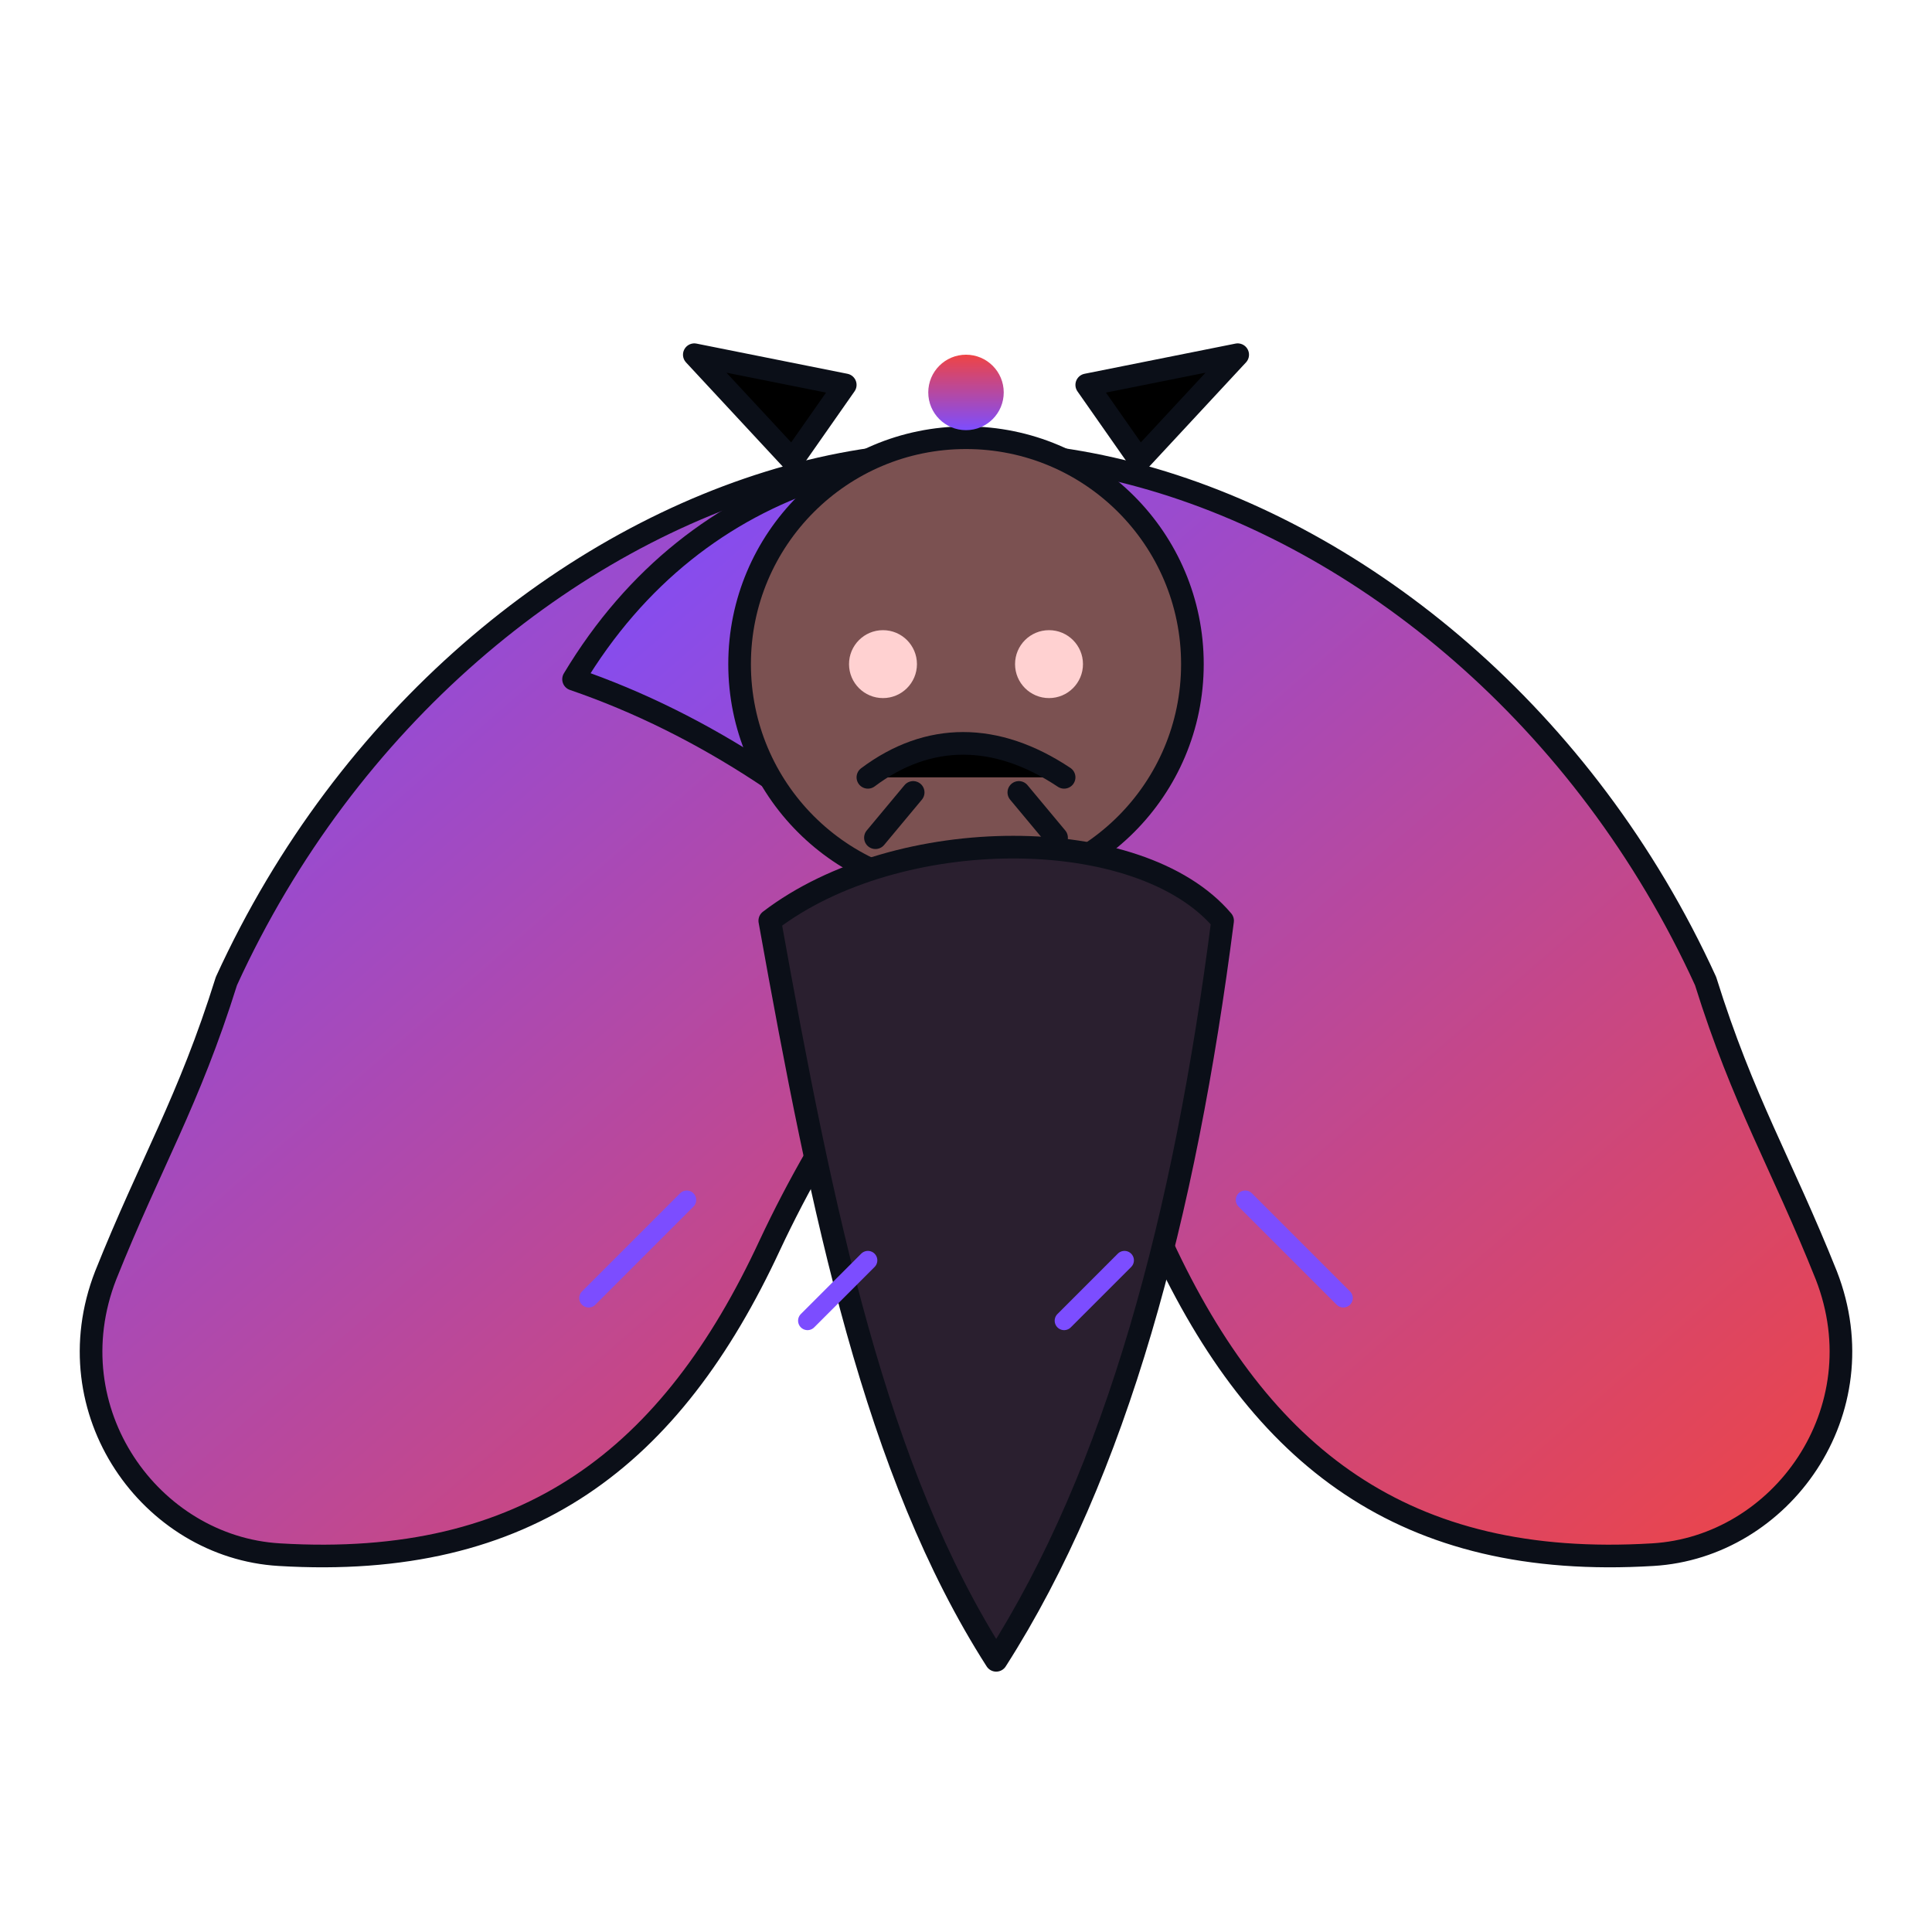
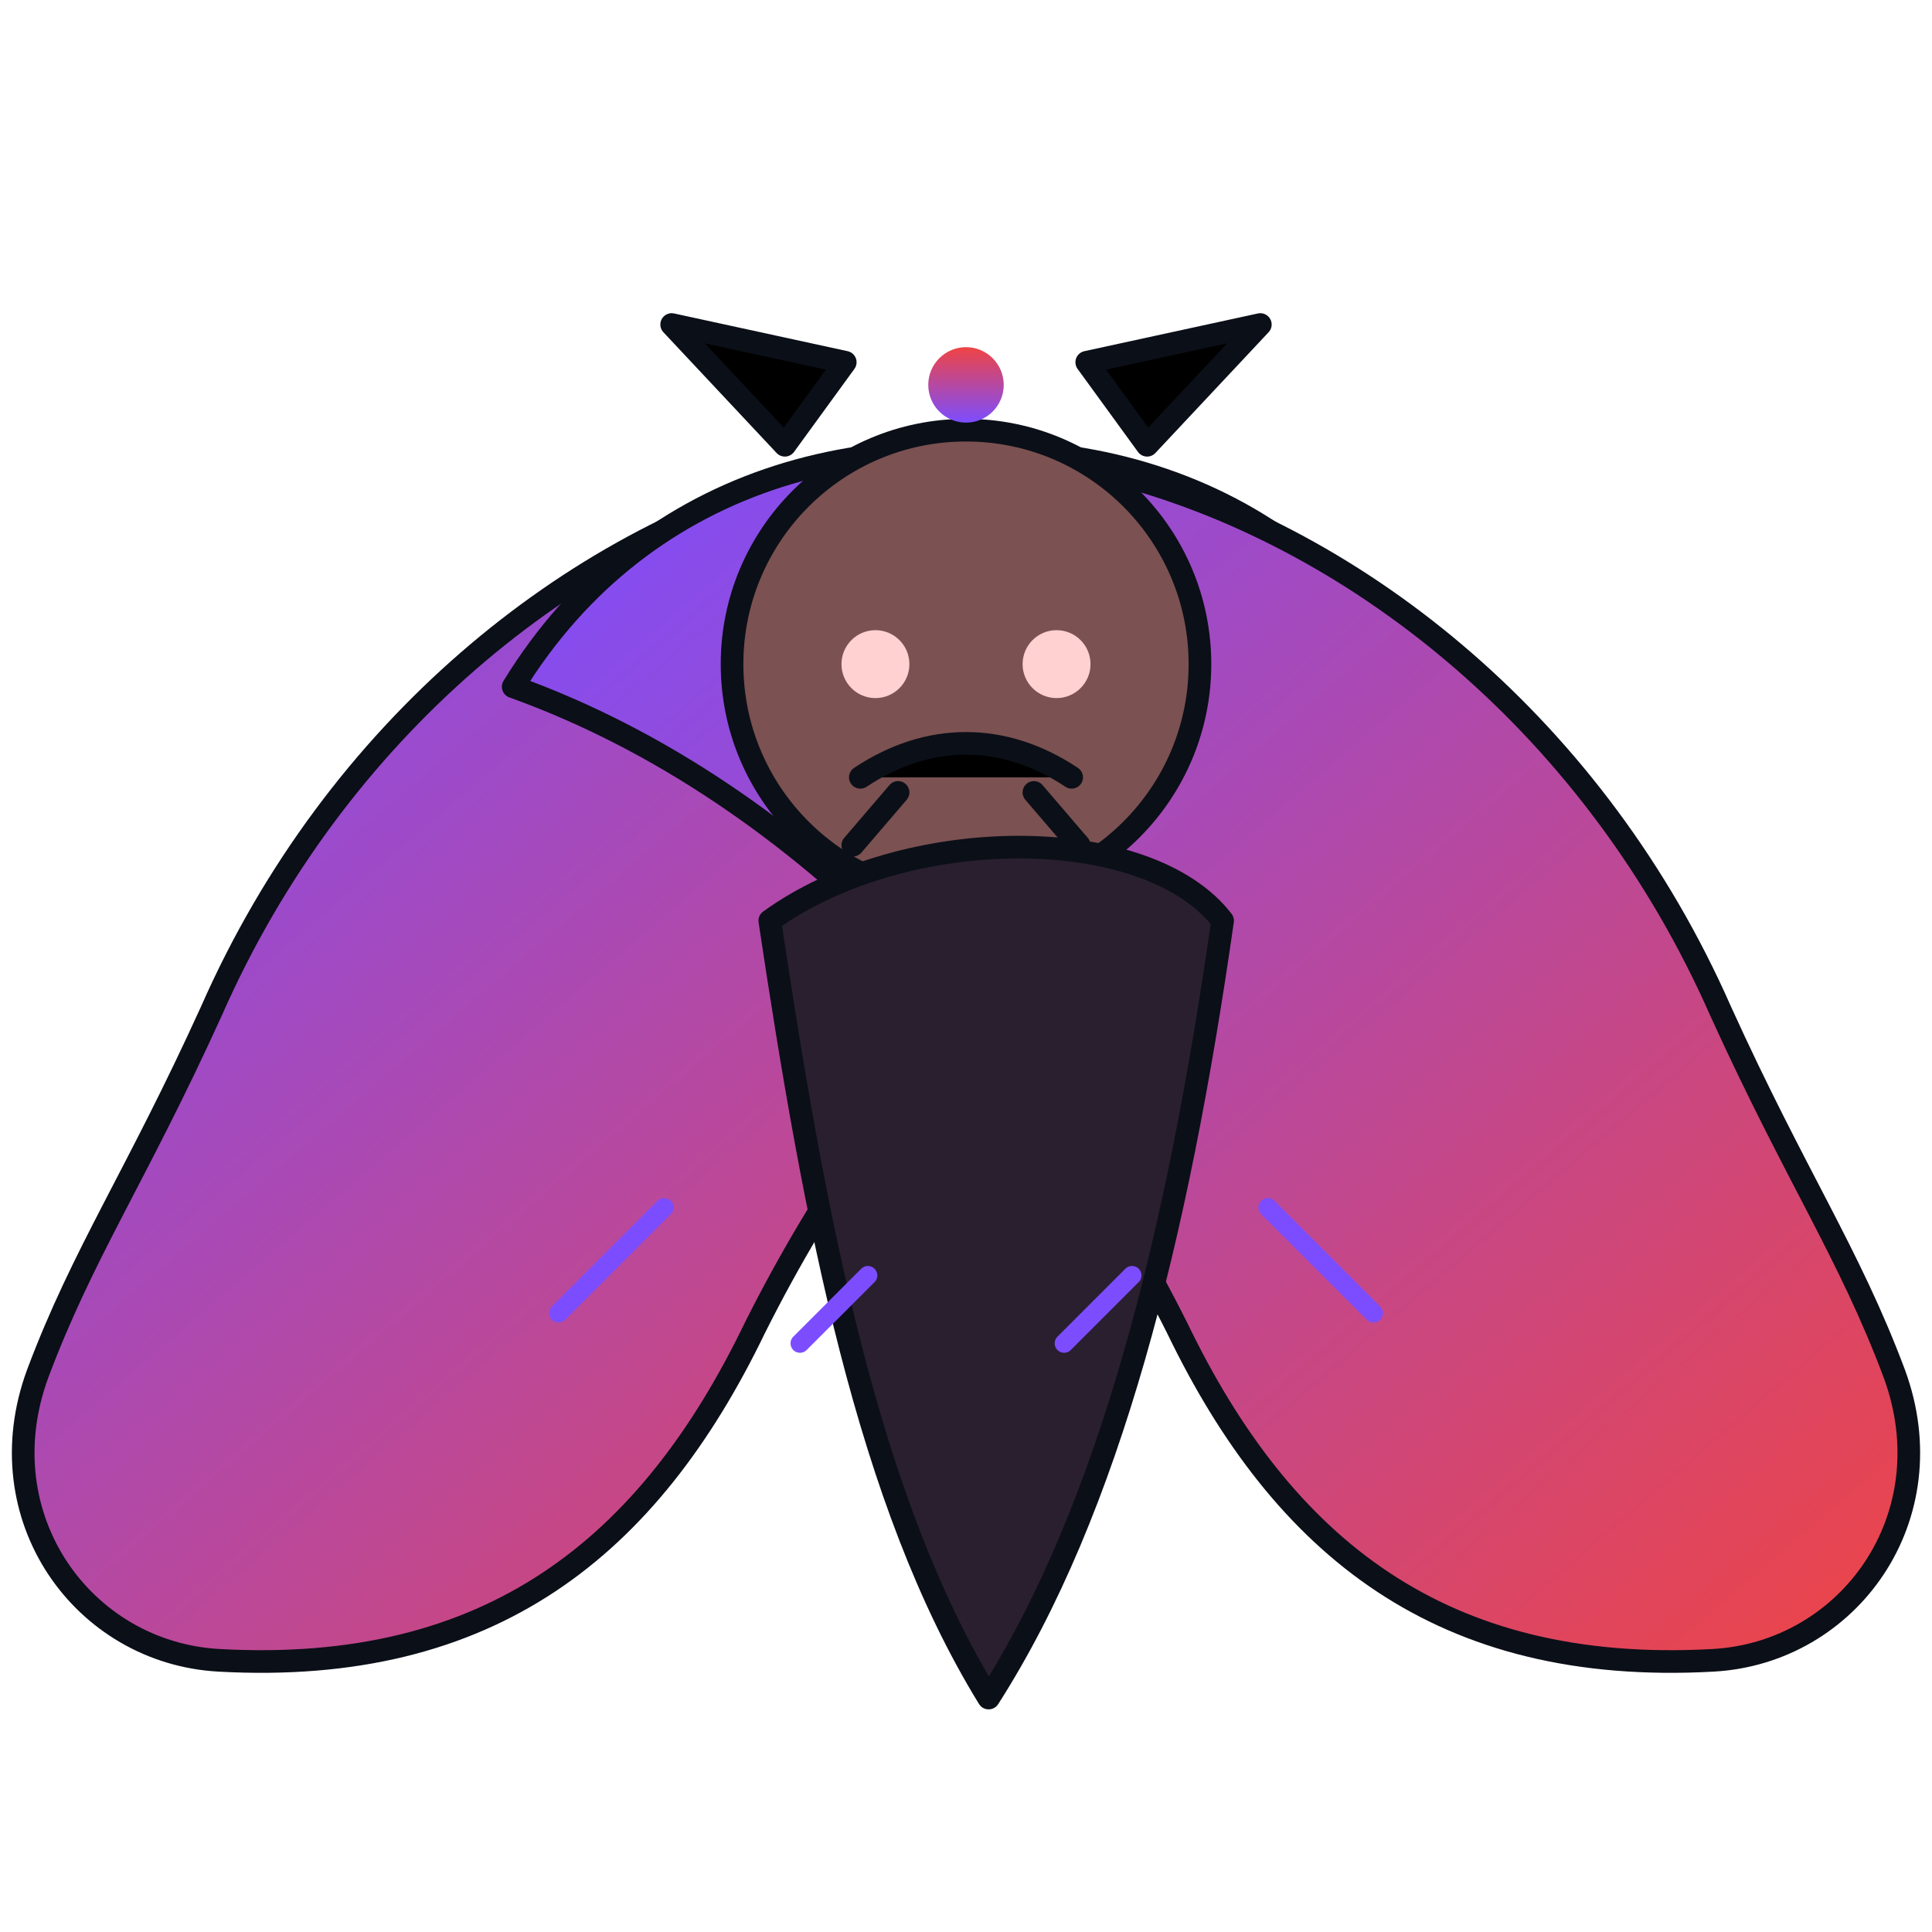
<svg xmlns="http://www.w3.org/2000/svg" viewBox="0 0 512 512">
  <defs>
    <linearGradient id="wingDark" x1="0" y1="0" x2="1" y2="1">
      <stop offset="0" stop-color="#7c4dff" />
      <stop offset="1" stop-color="#ef4444" />
    </linearGradient>
    <linearGradient id="coreGlow" x1="0" y1="0" x2="0" y2="1">
      <stop offset="0" stop-color="#ef4444" />
      <stop offset="1" stop-color="#7c4dff" />
    </linearGradient>
  </defs>
  <style>
    .line { stroke: #0b0f18; stroke-width: 6; stroke-linecap: round; stroke-linejoin: round; }
    .skin { fill: #7b5151; }
    .body { fill: #2a1f2f; }
    .wing { fill: url(#wingDark); }
    .eye { fill: #ffd1d1; }
    .glow { fill: url(#coreGlow); }
    .rune { stroke: #7c4dff; stroke-width: 5; stroke-linecap: round; }
  </style>
-   <path class="wing line" d="M60 260c64-140 234-190 300-80-70 24-126 86-156 150-26 56-64 86-130 82-34-2-60-38-46-74 12-30 22-46 32-78z" />
-   <path class="wing line" d="M452 260c-64-140-234-190-300-80 70 24 126 86 156 150 26 56 64 86 130 82 34-2 60-38 46-74-12-30-22-46-32-78z" />
-   <circle class="skin line" cx="256" cy="176" r="60" />
-   <path class="line" d="M210 122l-26-28 40 8z" />
-   <path class="line" d="M302 122l26-28-40 8z" />
-   <circle class="eye" cx="234" cy="176" r="9" />
-   <circle class="eye" cx="278" cy="176" r="9" />
-   <path class="line" d="M230 206c16-12 34-12 52 0" />
-   <path class="line" d="M242 210l-10 12" />
-   <path class="line" d="M270 210l10 12" />
-   <path class="body line" d="M204 244c34-26 98-26 120 0-10 78-28 146-60 196-32-50-46-118-60-196z" />
-   <circle class="glow" cx="256" cy="104" r="10" />
-   <path class="rune" d="M182 318l-26 26" />
-   <path class="rune" d="M330 318l26 26" />
-   <path class="rune" d="M214 350l16-16" />
-   <path class="rune" d="M282 350l16-16" />
+   <path class="wing line" d="M56 268c66-150 250-200 320-86-78 28-140 98-176 170-28 58-70 92-142 88-36-2-62-38-48-76 12-32 26-52 46-96z" />
+   <path class="wing line" d="M456 268c-66-150-250-200-320-86 78 28 140 98 176 170 28 58 70 92 142 88 36-2 62-38 48-76-12-32-26-52-46-96z" />
+   <circle class="skin line" cx="256" cy="176" r="62" />
+   <path class="line" d="M208 118l-30-32 46 10z" />
+   <path class="line" d="M304 118l30-32-46 10z" />
+   <circle class="eye" cx="232" cy="176" r="9" />
+   <circle class="eye" cx="280" cy="176" r="9" />
+   <path class="line" d="M228 206c18-12 38-12 56 0" />
+   <path class="line" d="M238 210l-12 14" />
+   <path class="line" d="M274 210l12 14" />
+   <path class="body line" d="M204 244c36-26 100-26 120 0-12 84-30 156-62 206-32-52-46-126-58-206z" />
+   <circle class="glow" cx="256" cy="102" r="10" />
+   <path class="rune" d="M176 320l-28 28" />
+   <path class="rune" d="M336 320l28 28" />
+   <path class="rune" d="M212 356l18-18" />
+   <path class="rune" d="M282 356l18-18" />
</svg>
